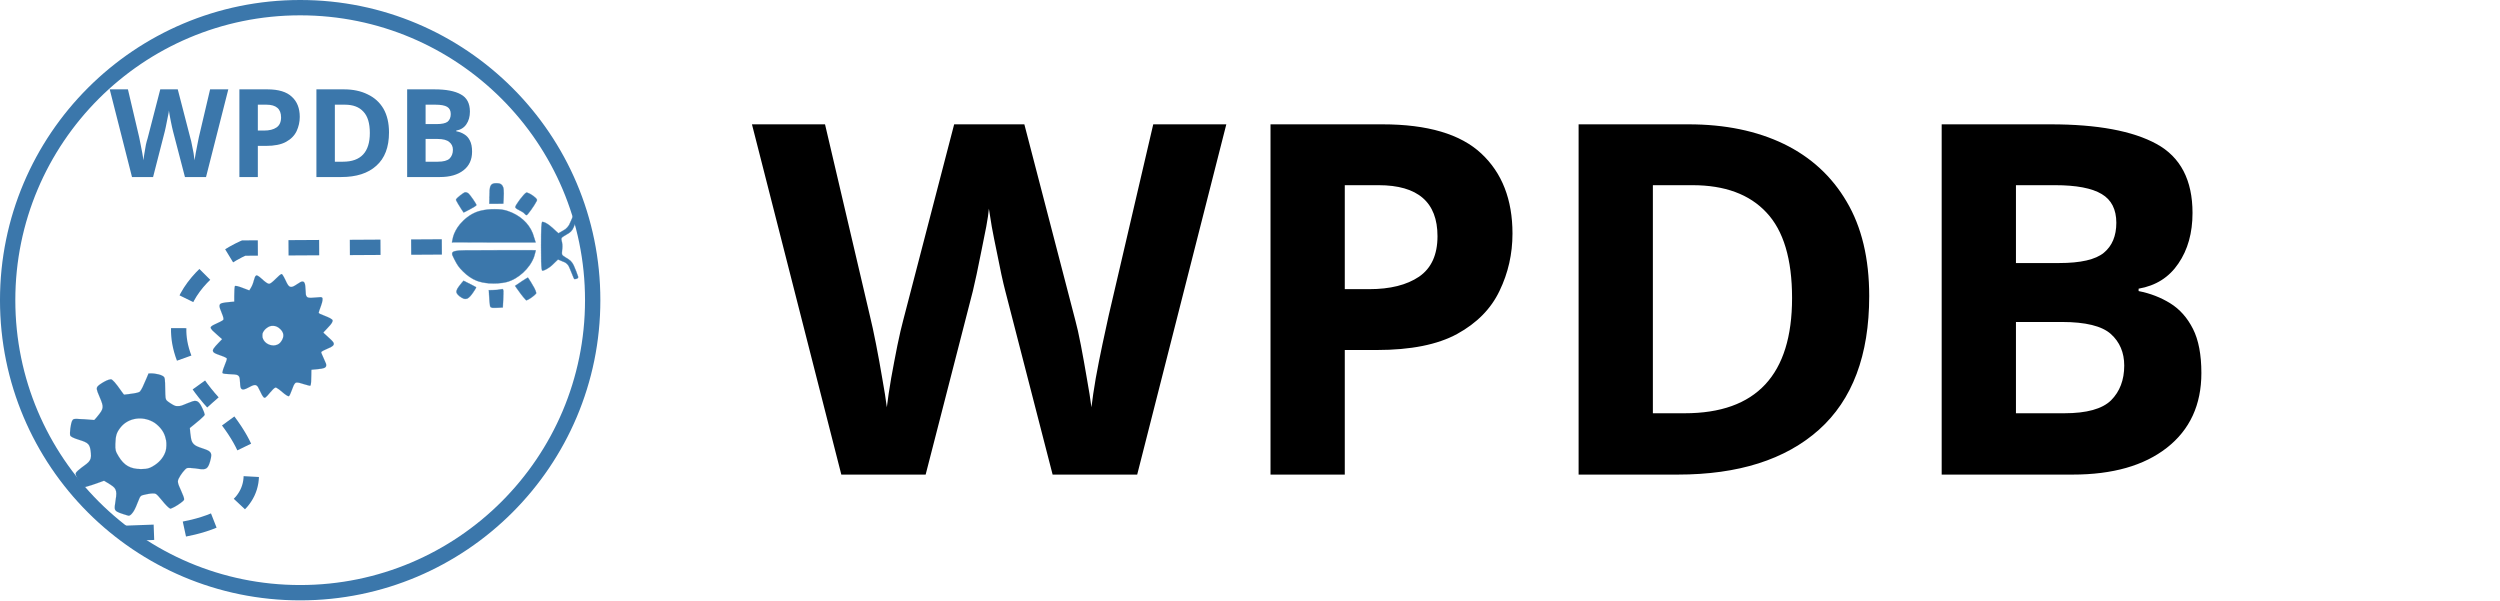
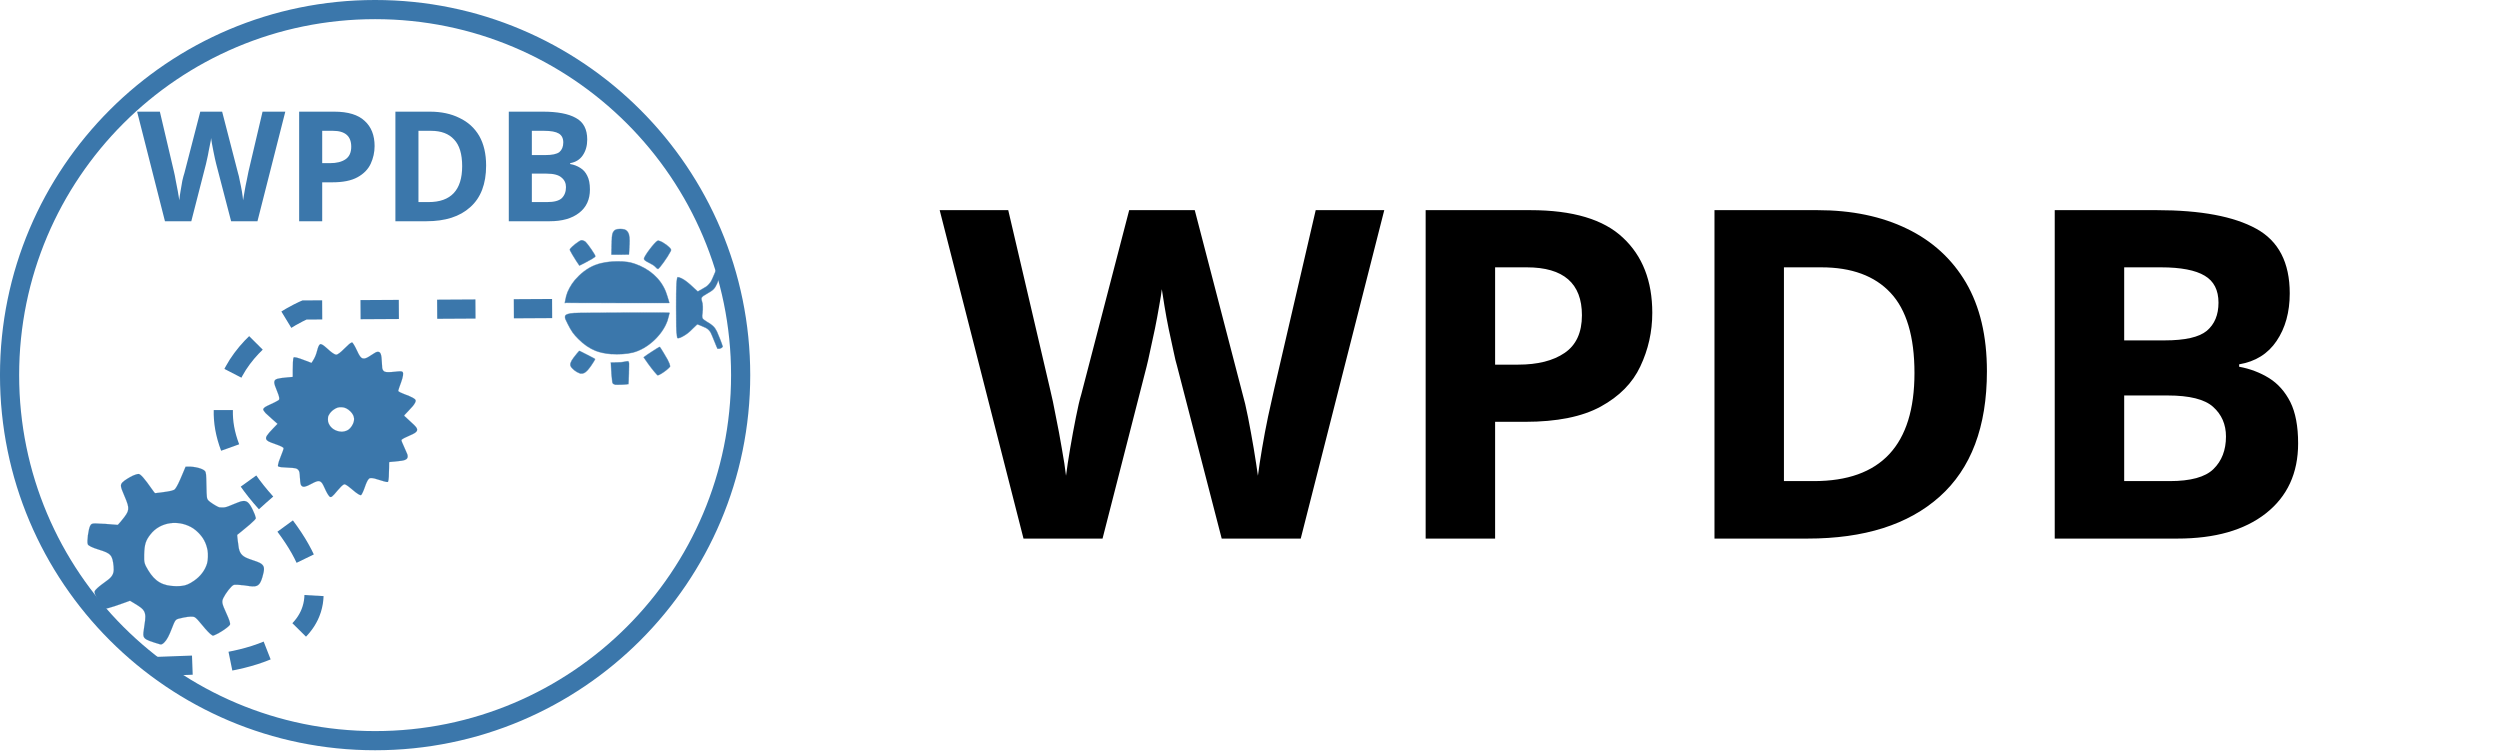
- <svg xmlns="http://www.w3.org/2000/svg" version="1.1" id="svg66264" width="163.05" height="39.155" viewBox="0 0 163.05 39.155">
+ <svg xmlns="http://www.w3.org/2000/svg" version="1.1" id="svg66264" width="130.477" height="39.155" viewBox="0 0 130.477 39.155">
  <defs id="defs66268" />
  <g id="g66270" transform="translate(-0.2776699,0.02679443)">
    <text xml:space="preserve" style="font-weight:bold;font-size:8px;line-height:1.25;font-family:Roboto;-inkscape-font-specification:'Roboto Bold';word-spacing:0px;fill:#3b77ab;fill-opacity:1;stroke-width:0.071" x="7.433" y="11.522" id="text18809">
      <tspan id="tspan18807" x="7.433" y="11.522" style="font-style:normal;font-variant:normal;font-weight:600;font-stretch:normal;font-size:8px;font-family:'Roboto Slab';-inkscape-font-specification:'Roboto Slab Semi-Bold';fill:#3b77ab;fill-opacity:1;stroke-width:0.071">WPDB</tspan>
    </text>
    <path style="fill:none;stroke:#3b77ab;stroke-width:1;stroke-linecap:butt;stroke-linejoin:miter;stroke-miterlimit:4;stroke-dasharray:2, 2;stroke-dashoffset:0;stroke-opacity:1" d="m 8.318,34.761 2.559,-0.094 c 0,0 9.372,-0.473 4.272,-7.254" id="path37510" />
    <path style="fill:none;stroke:#3b77ab;stroke-width:1;stroke-linecap:butt;stroke-linejoin:miter;stroke-miterlimit:4;stroke-dasharray:2, 2;stroke-dashoffset:0;stroke-opacity:1" d="m 29.094,16.077 -12.928,0.075 c 0,0 -8.004,3.403 -2.004,10.066" id="path37512" />
    <g id="g66434" transform="matrix(1.190923,0,0,1.190923,-6.711542,-3.909899)">
      <path style="fill:#3b77ab;fill-opacity:1;stroke:#3b77ab;stroke-width:0.031;stroke-miterlimit:4;stroke-dasharray:0.003, 0.003;stroke-dashoffset:0;stroke-opacity:1" d="m 30.623,16.528 c 0,-0.015 0.043,-0.218 0.061,-0.29 0.056,-0.22 0.203,-0.492 0.382,-0.705 0.038,-0.046 0.118,-0.13 0.178,-0.188 0.296,-0.286 0.622,-0.469 0.978,-0.549 0.249,-0.056 0.458,-0.078 0.739,-0.077 0.304,3.04e-4 0.499,0.027 0.708,0.097 0.661,0.223 1.15,0.659 1.375,1.227 0.028,0.07 0.089,0.26 0.15,0.468 l 0.007,0.024 H 32.911 c -1.277,0 -2.289,-0.004 -2.289,-0.008 z" id="path59893" />
      <path style="fill:#3b77ab;fill-opacity:1;stroke:#3b77ab;stroke-width:0.031;stroke-miterlimit:4;stroke-dasharray:0.003, 0.003;stroke-dashoffset:0;stroke-opacity:1" d="m 31.122,14.689 c -0.15,-0.238 -0.208,-0.335 -0.252,-0.423 l -0.031,-0.062 0.016,-0.029 c 0.05,-0.093 0.397,-0.365 0.487,-0.382 0.047,-0.009 0.141,0.027 0.19,0.073 0.102,0.095 0.425,0.568 0.425,0.622 0,0.021 -0.041,0.054 -0.14,0.115 -0.096,0.059 -0.541,0.294 -0.556,0.294 -0.005,0 -0.067,-0.093 -0.139,-0.207 z" id="path59932" />
      <path style="fill:#3b77ab;fill-opacity:1;stroke:#3b77ab;stroke-width:0.031;stroke-miterlimit:4;stroke-dasharray:0.003, 0.003;stroke-dashoffset:0;stroke-opacity:1" d="m 32.675,14.052 c 0.005,-0.386 0.014,-0.486 0.05,-0.582 0.024,-0.063 0.074,-0.119 0.129,-0.142 0.092,-0.04 0.269,-0.043 0.384,-0.008 0.045,0.014 0.065,0.026 0.105,0.067 0.11,0.11 0.131,0.276 0.1,0.799 -0.007,0.12 -0.013,0.221 -0.013,0.225 0,0.004 -0.172,0.007 -0.381,0.007 h -0.381 z" id="path59971" />
      <path style="fill:#3b77ab;fill-opacity:1;stroke:#3b77ab;stroke-width:0.031;stroke-miterlimit:4;stroke-dasharray:0.003, 0.003;stroke-dashoffset:0;stroke-opacity:1" d="m 34.654,15.018 c -0.02,-0.014 -0.046,-0.04 -0.059,-0.057 -0.035,-0.046 -0.135,-0.113 -0.267,-0.178 -0.179,-0.089 -0.235,-0.133 -0.235,-0.184 0,-0.107 0.475,-0.736 0.594,-0.785 0.022,-0.009 0.035,-0.008 0.087,0.009 0.165,0.053 0.466,0.277 0.496,0.369 0.009,0.028 0.008,0.036 -0.022,0.094 -0.121,0.241 -0.493,0.758 -0.544,0.758 -0.008,0 -0.03,-0.012 -0.05,-0.026 z" id="path60010" />
      <path style="fill:#3b77ab;fill-opacity:1;stroke:#3b77ab;stroke-width:0.031;stroke-miterlimit:4;stroke-dasharray:0.003, 0.003;stroke-dashoffset:0;stroke-opacity:1" d="m 37.322,18.535 c -0.018,-0.008 -0.045,-0.069 -0.162,-0.365 -0.061,-0.153 -0.127,-0.309 -0.149,-0.345 -0.049,-0.084 -0.13,-0.16 -0.215,-0.202 -0.075,-0.037 -0.356,-0.155 -0.369,-0.155 -0.005,0 -0.082,0.074 -0.171,0.164 -0.1,0.102 -0.196,0.19 -0.251,0.231 -0.153,0.114 -0.309,0.198 -0.4,0.215 -0.049,0.009 -0.052,0.004 -0.069,-0.108 -0.026,-0.175 -0.034,-0.469 -0.034,-1.23 0,-0.995 0.019,-1.33 0.075,-1.33 0.026,2.78e-4 0.104,0.026 0.159,0.052 0.143,0.068 0.306,0.196 0.558,0.436 0.081,0.077 0.151,0.14 0.154,0.14 0.011,0 0.341,-0.192 0.384,-0.223 0.064,-0.047 0.157,-0.151 0.202,-0.227 0.023,-0.039 0.079,-0.162 0.125,-0.274 0.136,-0.335 0.175,-0.387 0.259,-0.349 0.08,0.036 0.09,0.079 0.05,0.229 -0.029,0.113 -0.121,0.364 -0.183,0.505 -0.094,0.21 -0.161,0.277 -0.444,0.436 -0.231,0.13 -0.263,0.175 -0.219,0.302 0.043,0.125 0.056,0.338 0.03,0.514 -0.016,0.111 -0.017,0.215 -0.001,0.251 0.017,0.041 0.087,0.099 0.19,0.158 0.254,0.145 0.343,0.231 0.442,0.429 0.054,0.107 0.23,0.56 0.249,0.641 0.012,0.048 -0.064,0.103 -0.151,0.109 -0.027,0.001 -0.054,9.81e-4 -0.06,-0.001 z" id="path60049" />
      <path style="fill:#3b77ab;fill-opacity:1;stroke:#3b77ab;stroke-width:0.031;stroke-miterlimit:4;stroke-dasharray:0.003, 0.003;stroke-dashoffset:0;stroke-opacity:1" d="m 34.636,19.652 c -0.108,-0.113 -0.336,-0.408 -0.479,-0.621 l -0.075,-0.111 0.034,-0.029 c 0.071,-0.061 0.642,-0.43 0.663,-0.429 0.012,5.04e-4 0.282,0.442 0.345,0.564 0.06,0.116 0.095,0.204 0.107,0.267 0.007,0.034 0.005,0.034 -0.071,0.109 -0.113,0.109 -0.334,0.26 -0.428,0.292 l -0.041,0.014 z" id="path60088" />
      <path style="fill:#3b77ab;fill-opacity:1;stroke:#3b77ab;stroke-width:0.031;stroke-miterlimit:4;stroke-dasharray:0.003, 0.003;stroke-dashoffset:0;stroke-opacity:1" d="m 32.646,18.775 c -0.251,-0.02 -0.504,-0.074 -0.676,-0.143 -0.267,-0.108 -0.509,-0.273 -0.75,-0.514 -0.22,-0.219 -0.306,-0.341 -0.469,-0.663 -0.106,-0.21 -0.119,-0.243 -0.119,-0.302 0,-0.082 0.067,-0.126 0.229,-0.152 0.203,-0.032 0.27,-0.033 2.329,-0.037 1.945,-0.004 2.022,-0.003 2.017,0.012 -0.003,0.009 -0.018,0.073 -0.035,0.142 -0.017,0.07 -0.042,0.161 -0.057,0.202 -0.224,0.631 -0.875,1.229 -1.514,1.389 -0.259,0.065 -0.633,0.09 -0.955,0.064 z" id="path60127" />
      <path style="fill:#3b77ab;fill-opacity:1;stroke:#3b77ab;stroke-width:0.031;stroke-miterlimit:4;stroke-dasharray:0.003, 0.003;stroke-dashoffset:0;stroke-opacity:1" d="m 32.842,20.114 c -0.108,-0.023 -0.123,-0.037 -0.139,-0.131 -0.015,-0.089 -0.037,-0.355 -0.051,-0.619 l -0.011,-0.21 0.209,-0.005 c 0.226,-0.005 0.302,-0.013 0.433,-0.042 0.046,-0.011 0.094,-0.016 0.105,-0.013 0.027,0.007 0.039,0.033 0.047,0.101 0.007,0.064 -0.022,0.883 -0.032,0.894 -0.014,0.016 -0.501,0.039 -0.562,0.026 z" id="path60166" />
      <path style="fill:#3b77ab;fill-opacity:1;stroke:#3b77ab;stroke-width:0.031;stroke-miterlimit:4;stroke-dasharray:0.003, 0.003;stroke-dashoffset:0;stroke-opacity:1" d="m 31.259,19.612 c -0.142,-0.05 -0.333,-0.203 -0.377,-0.303 -0.04,-0.089 -0.001,-0.201 0.127,-0.372 0.081,-0.108 0.24,-0.3 0.247,-0.3 0.003,0 0.16,0.079 0.349,0.175 0.31,0.158 0.343,0.177 0.338,0.193 -0.009,0.03 -0.063,0.118 -0.164,0.268 -0.114,0.17 -0.224,0.288 -0.304,0.327 -0.07,0.034 -0.142,0.038 -0.216,0.012 z" id="path60205" />
    </g>
    <path style="fill:#3b77ab;fill-opacity:1;stroke:#3b77ab;stroke-width:0.006;stroke-miterlimit:4;stroke-dasharray:0.001, 0.001;stroke-dashoffset:0;stroke-opacity:1" d="m 17.468,25.874 c -0.054,-0.043 -0.145,-0.199 -0.25,-0.434 -0.097,-0.216 -0.142,-0.285 -0.214,-0.329 -0.098,-0.06 -0.208,-0.032 -0.488,0.121 -0.286,0.156 -0.413,0.181 -0.498,0.097 -0.053,-0.053 -0.069,-0.131 -0.085,-0.418 -0.016,-0.29 -0.029,-0.347 -0.093,-0.419 -0.07,-0.079 -0.15,-0.096 -0.529,-0.113 -0.325,-0.014 -0.443,-0.028 -0.503,-0.06 -0.026,-0.014 -0.029,-0.025 -0.021,-0.079 0.017,-0.107 0.053,-0.22 0.138,-0.429 0.102,-0.251 0.153,-0.399 0.153,-0.442 0,-0.045 -0.142,-0.118 -0.419,-0.214 -0.362,-0.125 -0.448,-0.172 -0.486,-0.261 -0.043,-0.103 0.034,-0.224 0.364,-0.566 l 0.226,-0.234 -0.288,-0.255 c -0.158,-0.14 -0.309,-0.277 -0.335,-0.305 -0.066,-0.07 -0.125,-0.161 -0.125,-0.194 0,-0.054 0.086,-0.126 0.227,-0.192 0.368,-0.171 0.48,-0.227 0.543,-0.27 0.065,-0.044 0.068,-0.05 0.068,-0.117 0,-0.075 -0.055,-0.244 -0.17,-0.52 -0.085,-0.204 -0.105,-0.3 -0.08,-0.377 0.036,-0.111 0.164,-0.149 0.658,-0.193 l 0.296,-0.026 v -0.353 c 0,-0.327 0.016,-0.591 0.038,-0.65 0.022,-0.058 0.214,-0.01 0.654,0.163 0.157,0.062 0.286,0.11 0.288,0.108 0.002,-0.002 0.037,-0.059 0.079,-0.125 0.1,-0.16 0.16,-0.305 0.214,-0.515 0.053,-0.204 0.096,-0.299 0.15,-0.328 0.036,-0.02 0.046,-0.018 0.12,0.018 0.047,0.023 0.147,0.101 0.238,0.185 0.245,0.228 0.402,0.335 0.49,0.335 0.073,0 0.22,-0.11 0.434,-0.327 0.198,-0.199 0.302,-0.286 0.373,-0.308 0.029,-0.01 0.043,0.003 0.107,0.105 0.041,0.063 0.113,0.2 0.16,0.304 0.135,0.296 0.206,0.394 0.306,0.421 0.108,0.029 0.21,-0.011 0.449,-0.173 0.196,-0.133 0.27,-0.171 0.34,-0.171 0.147,-9.64e-4 0.193,0.124 0.211,0.574 0.01,0.258 0.016,0.297 0.046,0.361 0.048,0.1 0.112,0.127 0.3,0.128 0.078,1.28e-4 0.226,-0.01 0.329,-0.022 0.267,-0.032 0.367,-0.03 0.404,0.008 0.057,0.057 0.031,0.246 -0.075,0.539 -0.034,0.095 -0.082,0.226 -0.105,0.291 -0.024,0.066 -0.043,0.133 -0.044,0.15 0,0.052 0.076,0.089 0.568,0.279 0.11,0.042 0.253,0.121 0.303,0.168 0.051,0.047 0.052,0.093 0.003,0.189 -0.051,0.101 -0.145,0.216 -0.351,0.427 -0.096,0.099 -0.187,0.194 -0.201,0.212 -0.026,0.032 -0.024,0.034 0.203,0.234 0.258,0.227 0.4,0.37 0.436,0.441 0.076,0.147 -0.016,0.246 -0.357,0.387 -0.197,0.081 -0.385,0.179 -0.42,0.217 -0.025,0.027 -0.024,0.033 0.008,0.123 0.018,0.052 0.086,0.205 0.15,0.341 0.064,0.136 0.124,0.274 0.133,0.307 0.054,0.199 -0.022,0.286 -0.287,0.33 -0.108,0.018 -0.579,0.067 -0.645,0.067 -0.022,0 -0.024,0.036 -0.024,0.335 0,0.335 -0.018,0.605 -0.046,0.677 -0.014,0.037 -0.018,0.038 -0.093,0.028 -0.043,-0.006 -0.179,-0.043 -0.303,-0.084 -0.274,-0.09 -0.396,-0.119 -0.495,-0.119 -0.066,-1.62e-4 -0.082,0.006 -0.122,0.048 -0.064,0.067 -0.13,0.205 -0.209,0.437 -0.071,0.207 -0.161,0.395 -0.195,0.409 -0.048,0.018 -0.228,-0.094 -0.423,-0.265 -0.151,-0.133 -0.316,-0.256 -0.381,-0.285 -0.054,-0.024 -0.063,-0.025 -0.103,-0.003 -0.065,0.034 -0.179,0.144 -0.306,0.297 -0.306,0.367 -0.346,0.396 -0.442,0.321 z m 0.789,-3.388 c 0.165,-0.035 0.278,-0.117 0.379,-0.274 0.185,-0.288 0.162,-0.537 -0.071,-0.768 -0.144,-0.142 -0.291,-0.213 -0.457,-0.22 -0.16,-0.006 -0.257,0.022 -0.402,0.119 -0.12,0.08 -0.208,0.177 -0.274,0.304 -0.035,0.066 -0.04,0.094 -0.04,0.21 0,0.12 0.005,0.145 0.047,0.234 0.102,0.215 0.301,0.359 0.556,0.402 0.107,0.018 0.151,0.017 0.263,-0.006 z" id="path60381" />
    <path style="fill:#3b77ab;fill-opacity:1;stroke:#3b77ab;stroke-width:0.006;stroke-miterlimit:4;stroke-dasharray:0.001, 0.001;stroke-dashoffset:0;stroke-opacity:1" d="M 8.635,33.602 C 8.616,33.597 8.487,33.556 8.347,33.514 7.939,33.389 7.807,33.311 7.77,33.174 7.748,33.095 7.761,32.937 7.812,32.635 7.884,32.212 7.881,32.039 7.803,31.883 7.736,31.751 7.63,31.666 7.248,31.437 L 7.062,31.326 6.782,31.428 c -0.373,0.136 -0.691,0.242 -0.846,0.28 l -0.127,0.031 -0.062,-0.036 c -0.156,-0.091 -0.482,-0.573 -0.528,-0.78 -0.012,-0.053 -0.01,-0.073 0.006,-0.106 0.032,-0.063 0.202,-0.222 0.353,-0.332 0.343,-0.25 0.406,-0.299 0.476,-0.376 C 6.192,29.958 6.233,29.805 6.207,29.537 6.149,28.945 6.069,28.854 5.441,28.661 5.087,28.552 4.89,28.456 4.859,28.377 c -0.054,-0.137 0.033,-0.797 0.128,-0.967 0.055,-0.098 0.087,-0.113 0.262,-0.118 0.128,-0.004 0.969,0.05 1.135,0.073 0.048,0.006 0.051,0.004 0.194,-0.168 0.299,-0.36 0.374,-0.484 0.391,-0.644 0.016,-0.155 -0.028,-0.306 -0.211,-0.731 -0.199,-0.461 -0.21,-0.541 -0.09,-0.673 0.078,-0.086 0.348,-0.259 0.553,-0.355 0.096,-0.045 0.231,-0.084 0.289,-0.084 0.1,0 0.318,0.248 0.692,0.786 0.114,0.164 0.157,0.216 0.179,0.216 0.016,0 0.149,-0.015 0.296,-0.035 0.518,-0.067 0.678,-0.107 0.739,-0.184 0.102,-0.13 0.199,-0.327 0.407,-0.825 l 0.141,-0.336 0.115,-0.004 c 0.35,-0.013 0.783,0.098 0.894,0.23 0.059,0.07 0.067,0.149 0.078,0.763 0.012,0.644 0.017,0.678 0.106,0.777 0.06,0.066 0.33,0.246 0.471,0.313 0.098,0.047 0.11,0.049 0.247,0.049 0.171,0 0.205,-0.01 0.609,-0.179 0.152,-0.063 0.317,-0.126 0.365,-0.138 0.289,-0.075 0.415,0.016 0.624,0.451 0.088,0.184 0.134,0.304 0.151,0.397 0.009,0.049 0.006,0.055 -0.078,0.142 -0.112,0.117 -0.296,0.277 -0.622,0.54 -0.143,0.116 -0.263,0.212 -0.266,0.215 -0.01,0.009 0.055,0.559 0.081,0.691 0.035,0.173 0.09,0.281 0.19,0.374 0.104,0.096 0.224,0.153 0.555,0.263 0.309,0.102 0.412,0.152 0.489,0.235 0.109,0.118 0.109,0.259 7.81e-4,0.632 -0.13,0.445 -0.255,0.536 -0.665,0.481 -0.091,-0.012 -0.22,-0.031 -0.288,-0.042 -0.068,-0.01 -0.21,-0.024 -0.316,-0.029 -0.168,-0.007 -0.199,-0.006 -0.244,0.015 -0.122,0.058 -0.407,0.422 -0.527,0.673 -0.095,0.199 -0.076,0.293 0.162,0.813 0.124,0.27 0.19,0.457 0.19,0.535 0,0.046 -0.009,0.063 -0.065,0.117 -0.151,0.146 -0.534,0.392 -0.727,0.467 l -0.102,0.039 -0.062,-0.036 c -0.09,-0.053 -0.292,-0.262 -0.485,-0.503 -0.201,-0.251 -0.33,-0.387 -0.405,-0.428 -0.084,-0.046 -0.294,-0.04 -0.571,0.016 -0.274,0.055 -0.345,0.077 -0.397,0.12 -0.064,0.054 -0.1,0.125 -0.218,0.432 -0.159,0.412 -0.258,0.598 -0.398,0.744 -0.09,0.094 -0.158,0.126 -0.221,0.105 z m 1.122,-3.048 c 0.226,-0.025 0.382,-0.09 0.64,-0.265 0.34,-0.231 0.582,-0.55 0.688,-0.907 0.049,-0.165 0.062,-0.496 0.027,-0.684 -0.072,-0.385 -0.222,-0.668 -0.494,-0.935 -0.17,-0.167 -0.312,-0.264 -0.516,-0.352 -0.708,-0.305 -1.517,-0.124 -1.962,0.439 -0.262,0.332 -0.322,0.523 -0.339,1.073 -0.012,0.396 0.01,0.483 0.208,0.809 0.361,0.598 0.763,0.827 1.459,0.835 0.085,9.73e-4 0.215,-0.004 0.288,-0.013 z" id="path60420" />
    <circle style="fill:none;fill-opacity:1;stroke:#3b77ab;stroke-width:1;stroke-miterlimit:4;stroke-dasharray:none;stroke-dashoffset:0;stroke-opacity:1" id="path60561" cx="19.855" cy="19.551" r="19.078" />
-     <text xml:space="preserve" style="font-weight:bold;font-size:32px;line-height:1.25;font-family:Roboto;-inkscape-font-specification:'Roboto Bold';word-spacing:0px" x="49.322" y="30.926" id="text85298">
-       <tspan id="tspan85296" x="49.322" y="30.926" style="font-style:normal;font-variant:normal;font-weight:bold;font-stretch:normal;font-size:32px;font-family:'Roboto Slab';-inkscape-font-specification:'Roboto Slab Bold'">WPDB</tspan>
+     <text xml:space="preserve" style="font-weight:bold;font-size:24px;line-height:1.25;font-family:Roboto;-inkscape-font-specification:'Roboto Bold';word-spacing:0px" x="49.322" y="28.082" id="text85298">
+       <tspan id="tspan85296" x="49.322" y="28.082" style="font-style:normal;font-variant:normal;font-weight:bold;font-stretch:normal;font-size:24px;font-family:'Roboto Slab';-inkscape-font-specification:'Roboto Slab Bold'">WPDB</tspan>
    </text>
  </g>
</svg>
